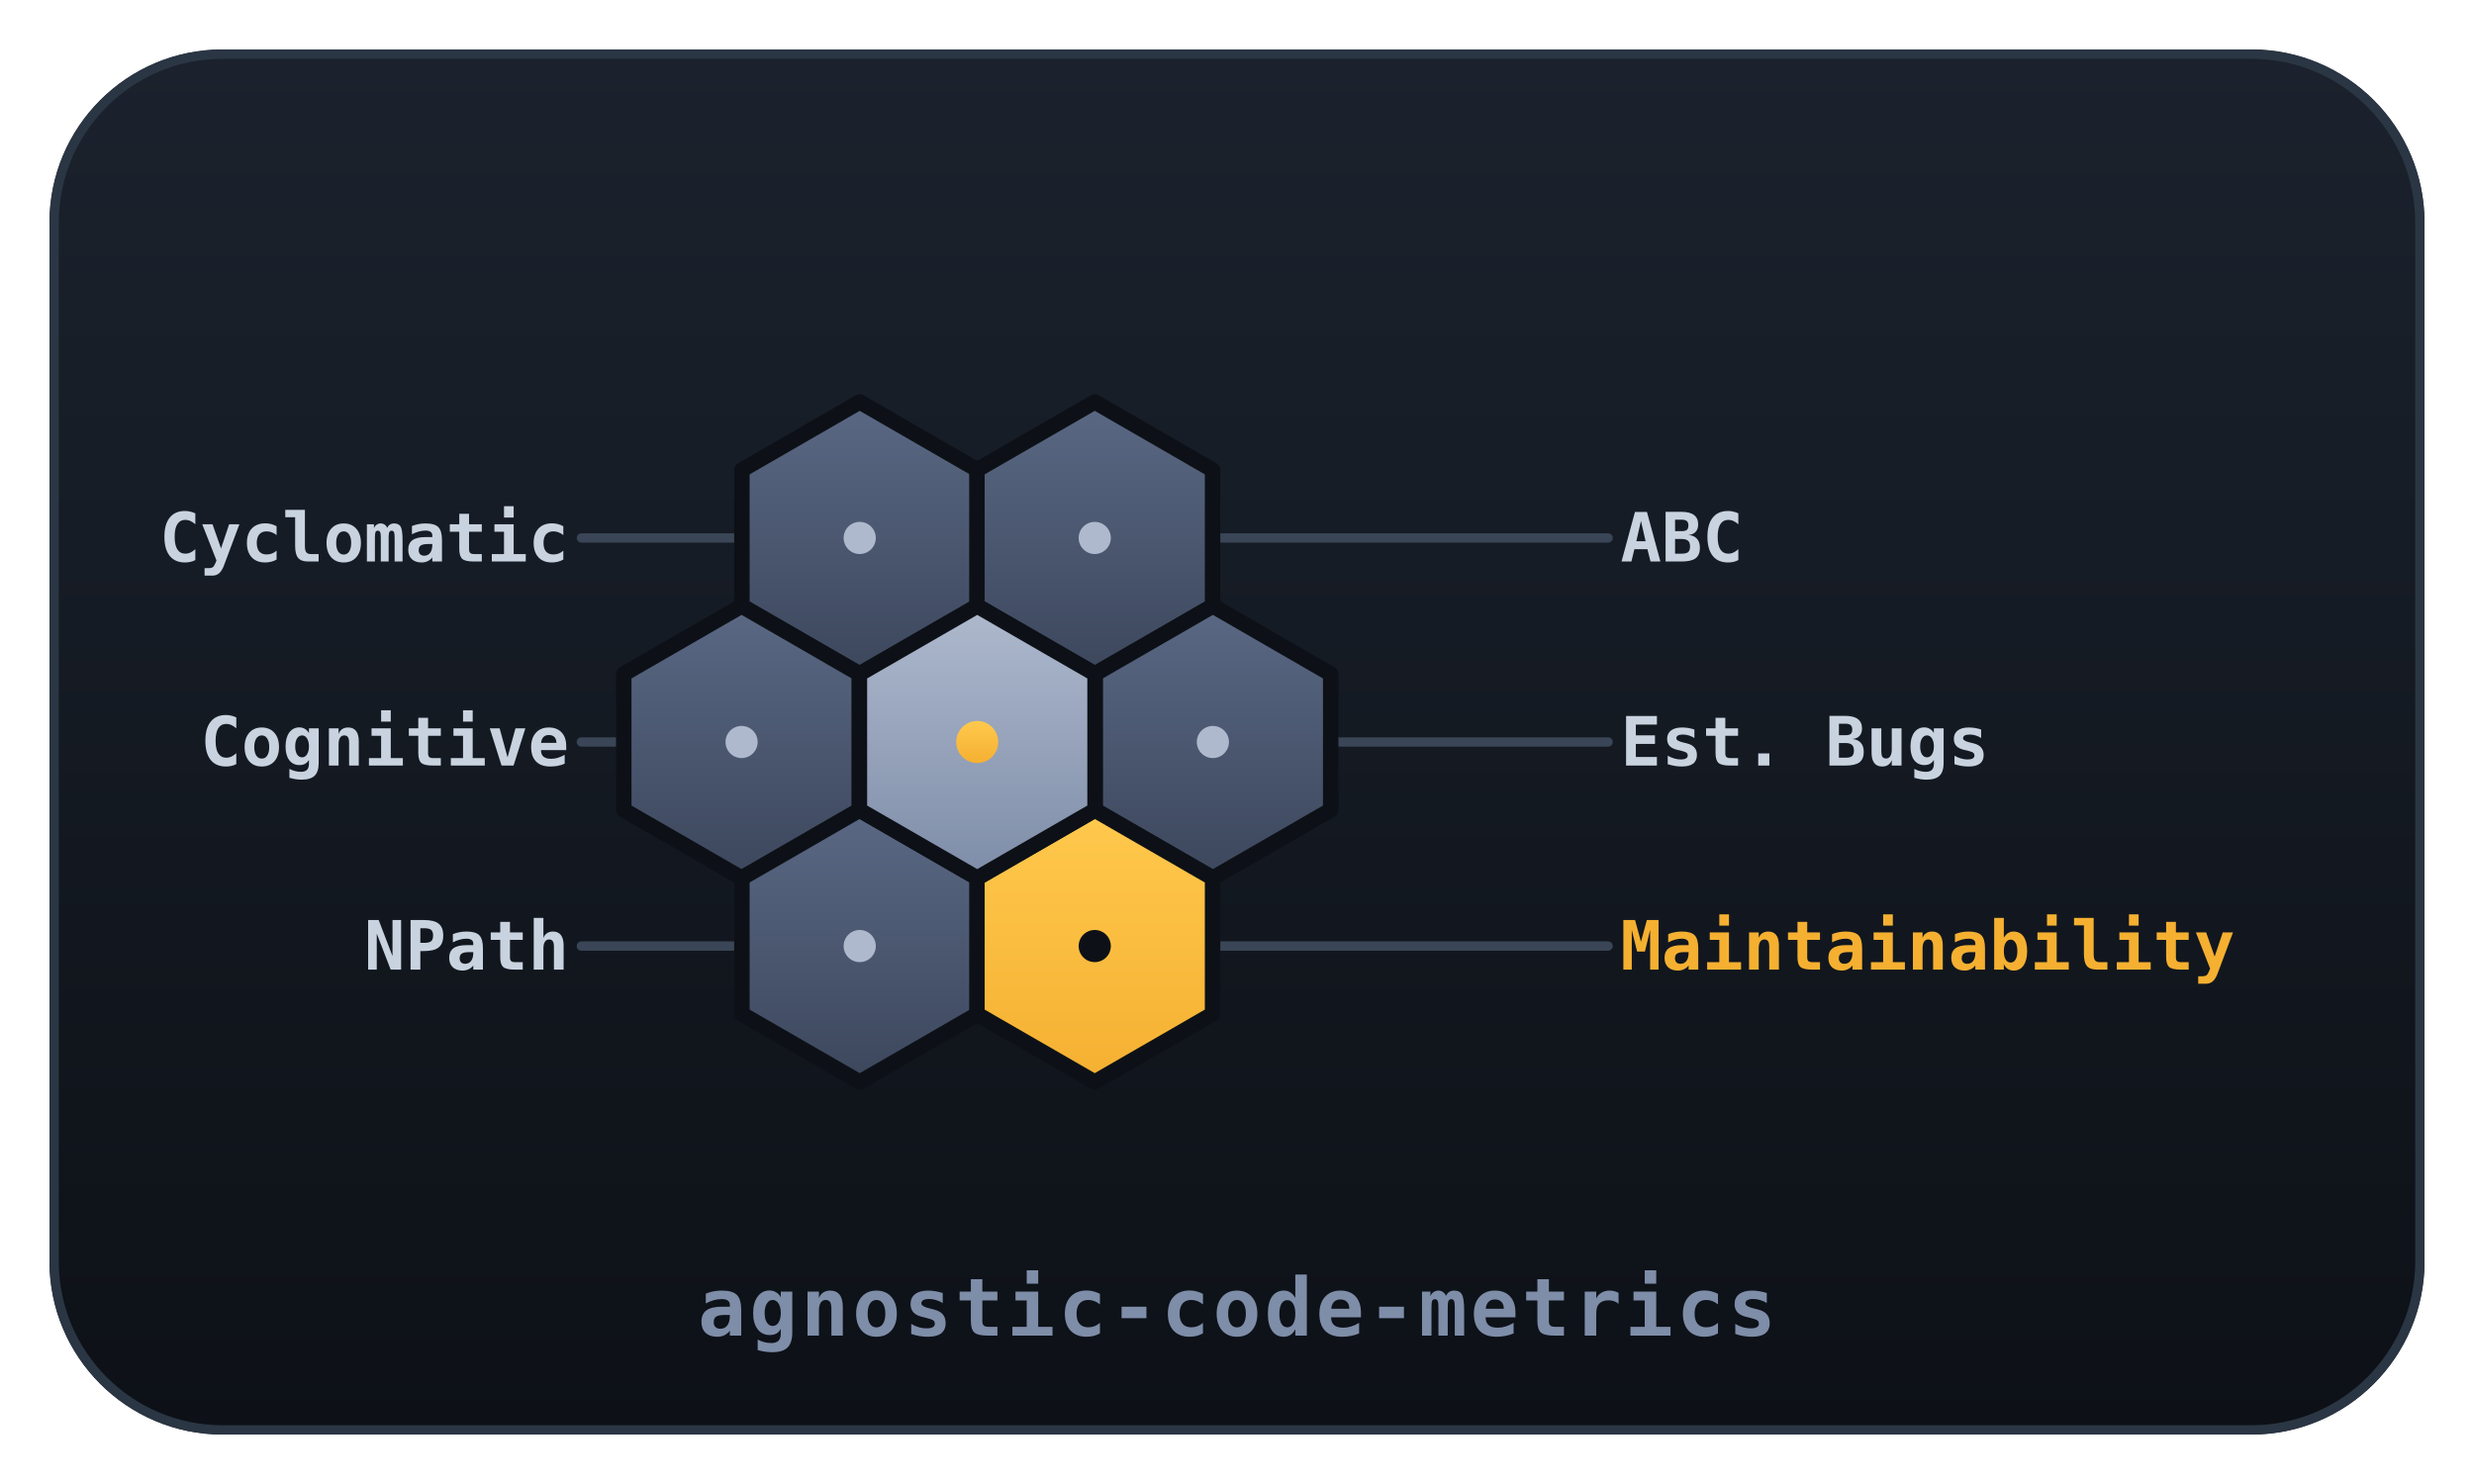
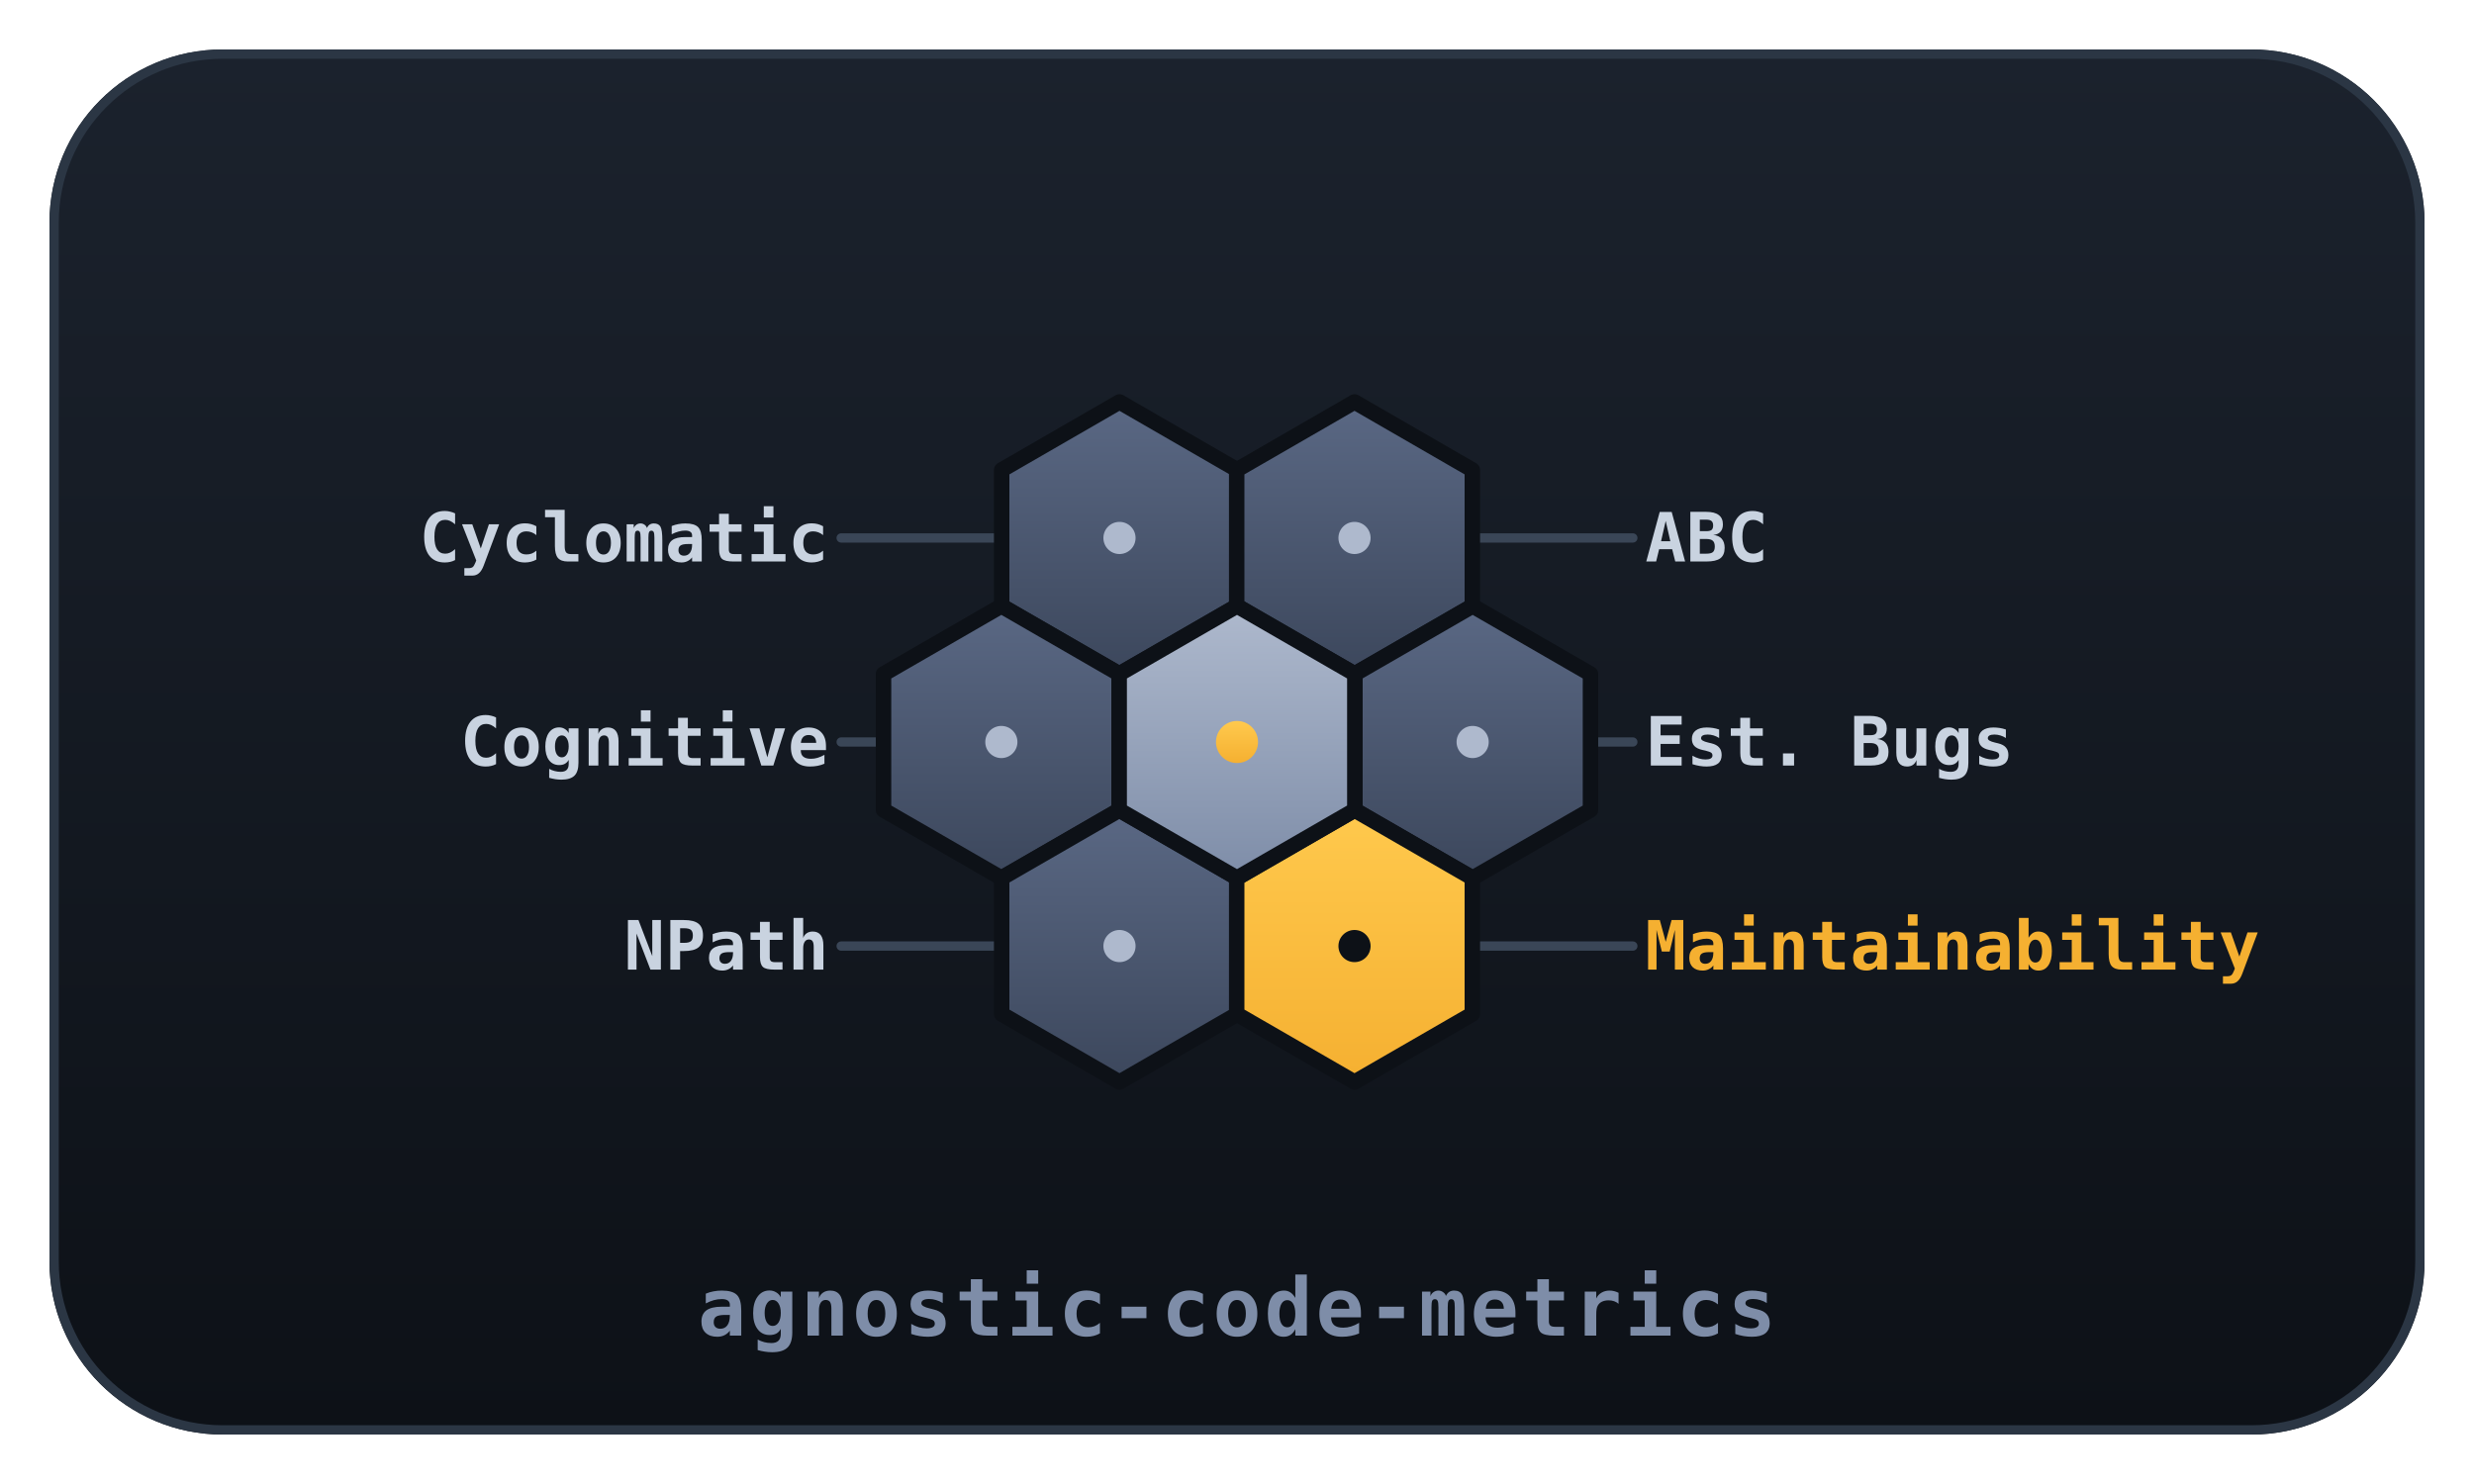
<svg xmlns="http://www.w3.org/2000/svg" viewBox="0 0 400 240" width="400" height="240" role="img" aria-label="agnostic-code-metrics: a honeycomb whose six cells are the metrics Cyclomatic, Cognitive, NPath, ABC, Est. Bugs and Maintainability around a central composite score">
  <defs>
    <linearGradient id="t" x1="0" y1="0" x2="0" y2="1">
      <stop offset="0" stop-color="#1B222D" />
      <stop offset="1" stop-color="#0D1117" />
    </linearGradient>
    <linearGradient id="b" x1="0" y1="0" x2="0" y2="1">
      <stop offset="0" stop-color="#AEB9CD" />
      <stop offset="1" stop-color="#7E8DA8" />
    </linearGradient>
    <linearGradient id="a" x1="0" y1="1" x2="0" y2="0">
      <stop offset="0" stop-color="#F5B031" />
      <stop offset="1" stop-color="#FFC94D" />
    </linearGradient>
    <linearGradient id="c" x1="0" y1="0" x2="0" y2="1">
      <stop offset="0" stop-color="#5A6884" />
      <stop offset="1" stop-color="#3C475C" />
    </linearGradient>
  </defs>
  <rect x="8" y="8" width="384" height="224" rx="28" fill="url(#t)" />
  <rect x="8.75" y="8.75" width="382.5" height="222.5" rx="27.25" fill="none" stroke="#2B3644" stroke-width="1.5" />
  <g stroke="#3A4657" stroke-width="1.5" stroke-linecap="round">
-     <line x1="119.95" y1="87" x2="94" y2="87" />
-     <line x1="100.85" y1="120" x2="94" y2="120" />
-     <line x1="119.95" y1="153" x2="94" y2="153" />
-     <line x1="196.05" y1="87" x2="260" y2="87" />
-     <line x1="215.15" y1="120" x2="260" y2="120" />
-     <line x1="196.05" y1="153" x2="260" y2="153" />
+     <line x1="161.95" y1="87" x2="136" y2="87" />
+     <line x1="142.85" y1="120" x2="136" y2="120" />
+     <line x1="161.95" y1="153" x2="136" y2="153" />
+     <line x1="238.05" y1="87" x2="264" y2="87" />
+     <line x1="257.15" y1="120" x2="264" y2="120" />
+     <line x1="238.05" y1="153" x2="264" y2="153" />
  </g>
  <g stroke="#0D1117" stroke-width="2.5" stroke-linejoin="round">
-     <path d="M139 65 L119.95 76 L119.95 98 L139 109 L158.05 98 L158.05 76 Z" fill="url(#c)" />
-     <path d="M119.9 98 L100.85 109 L100.85 131 L119.9 142 L138.95 131 L138.95 109 Z" fill="url(#c)" />
-     <path d="M139 131 L119.95 142 L119.95 164 L139 175 L158.05 164 L158.05 142 Z" fill="url(#c)" />
-     <path d="M177 65 L157.95 76 L157.95 98 L177 109 L196.05 98 L196.05 76 Z" fill="url(#c)" />
-     <path d="M196.1 98 L177.05 109 L177.05 131 L196.1 142 L215.15 131 L215.15 109 Z" fill="url(#c)" />
-     <path d="M177 131 L157.95 142 L157.95 164 L177 175 L196.05 164 L196.05 142 Z" fill="url(#a)" />
-     <path d="M158 98 L138.95 109 L138.95 131 L158 142 L177.05 131 L177.05 109 Z" fill="url(#b)" />
+     <path d="M181 65 L161.95 76 L161.95 98 L181 109 L200.05 98 L200.05 76 Z" fill="url(#c)" />
+     <path d="M161.9 98 L142.85 109 L142.85 131 L161.9 142 L180.95 131 L180.95 109 Z" fill="url(#c)" />
+     <path d="M181 131 L161.95 142 L161.95 164 L181 175 L200.05 164 L200.05 142 Z" fill="url(#c)" />
+     <path d="M219 65 L199.95 76 L199.95 98 L219 109 L238.05 98 L238.05 76 Z" fill="url(#c)" />
+     <path d="M238.1 98 L219.05 109 L219.05 131 L238.1 142 L257.15 131 L257.15 109 Z" fill="url(#c)" />
+     <path d="M219 131 L199.95 142 L199.95 164 L219 175 L238.05 164 L238.05 142 Z" fill="url(#a)" />
+     <path d="M200 98 L180.95 109 L180.95 131 L200 142 L219.05 131 L219.05 109 Z" fill="url(#b)" />
  </g>
  <g stroke="none">
-     <circle cx="139" cy="87" r="2.6" fill="#AEB9CD" />
-     <circle cx="119.9" cy="120" r="2.6" fill="#AEB9CD" />
-     <circle cx="139" cy="153" r="2.6" fill="#AEB9CD" />
-     <circle cx="177" cy="87" r="2.6" fill="#AEB9CD" />
-     <circle cx="196.1" cy="120" r="2.6" fill="#AEB9CD" />
-     <circle cx="177" cy="153" r="2.6" fill="#0D1117" />
-     <circle cx="158" cy="120" r="3.4" fill="url(#a)" />
+     <circle cx="181" cy="87" r="2.6" fill="#AEB9CD" />
+     <circle cx="161.9" cy="120" r="2.6" fill="#AEB9CD" />
+     <circle cx="181" cy="153" r="2.6" fill="#AEB9CD" />
+     <circle cx="219" cy="87" r="2.6" fill="#AEB9CD" />
+     <circle cx="238.1" cy="120" r="2.6" fill="#AEB9CD" />
+     <circle cx="219" cy="153" r="2.6" fill="#0D1117" />
+     <circle cx="200" cy="120" r="3.4" fill="url(#a)" />
  </g>
  <g font-family="ui-monospace, SFMono-Regular, Menlo, Consolas, monospace" font-size="11" font-weight="600" dominant-baseline="central">
-     <text x="92" y="87" text-anchor="end" fill="#C9D3E0">Cyclomatic</text>
-     <text x="92" y="120" text-anchor="end" fill="#C9D3E0">Cognitive</text>
-     <text x="92" y="153" text-anchor="end" fill="#C9D3E0">NPath</text>
-     <text x="262" y="87" text-anchor="start" fill="#C9D3E0">ABC</text>
-     <text x="262" y="120" text-anchor="start" fill="#C9D3E0">Est. Bugs</text>
-     <text x="262" y="153" text-anchor="start" fill="#F5B031">Maintainability</text>
+     <text x="134" y="87" text-anchor="end" fill="#C9D3E0">Cyclomatic</text>
+     <text x="134" y="120" text-anchor="end" fill="#C9D3E0">Cognitive</text>
+     <text x="134" y="153" text-anchor="end" fill="#C9D3E0">NPath</text>
+     <text x="266" y="87" text-anchor="start" fill="#C9D3E0">ABC</text>
+     <text x="266" y="120" text-anchor="start" fill="#C9D3E0">Est. Bugs</text>
+     <text x="266" y="153" text-anchor="start" fill="#F5B031">Maintainability</text>
  </g>
  <text x="200" y="216" text-anchor="middle" font-family="ui-monospace, SFMono-Regular, Menlo, Consolas, monospace" font-size="13" font-weight="600" fill="#7E8DA8" letter-spacing="0.5">agnostic-code-metrics</text>
</svg>
